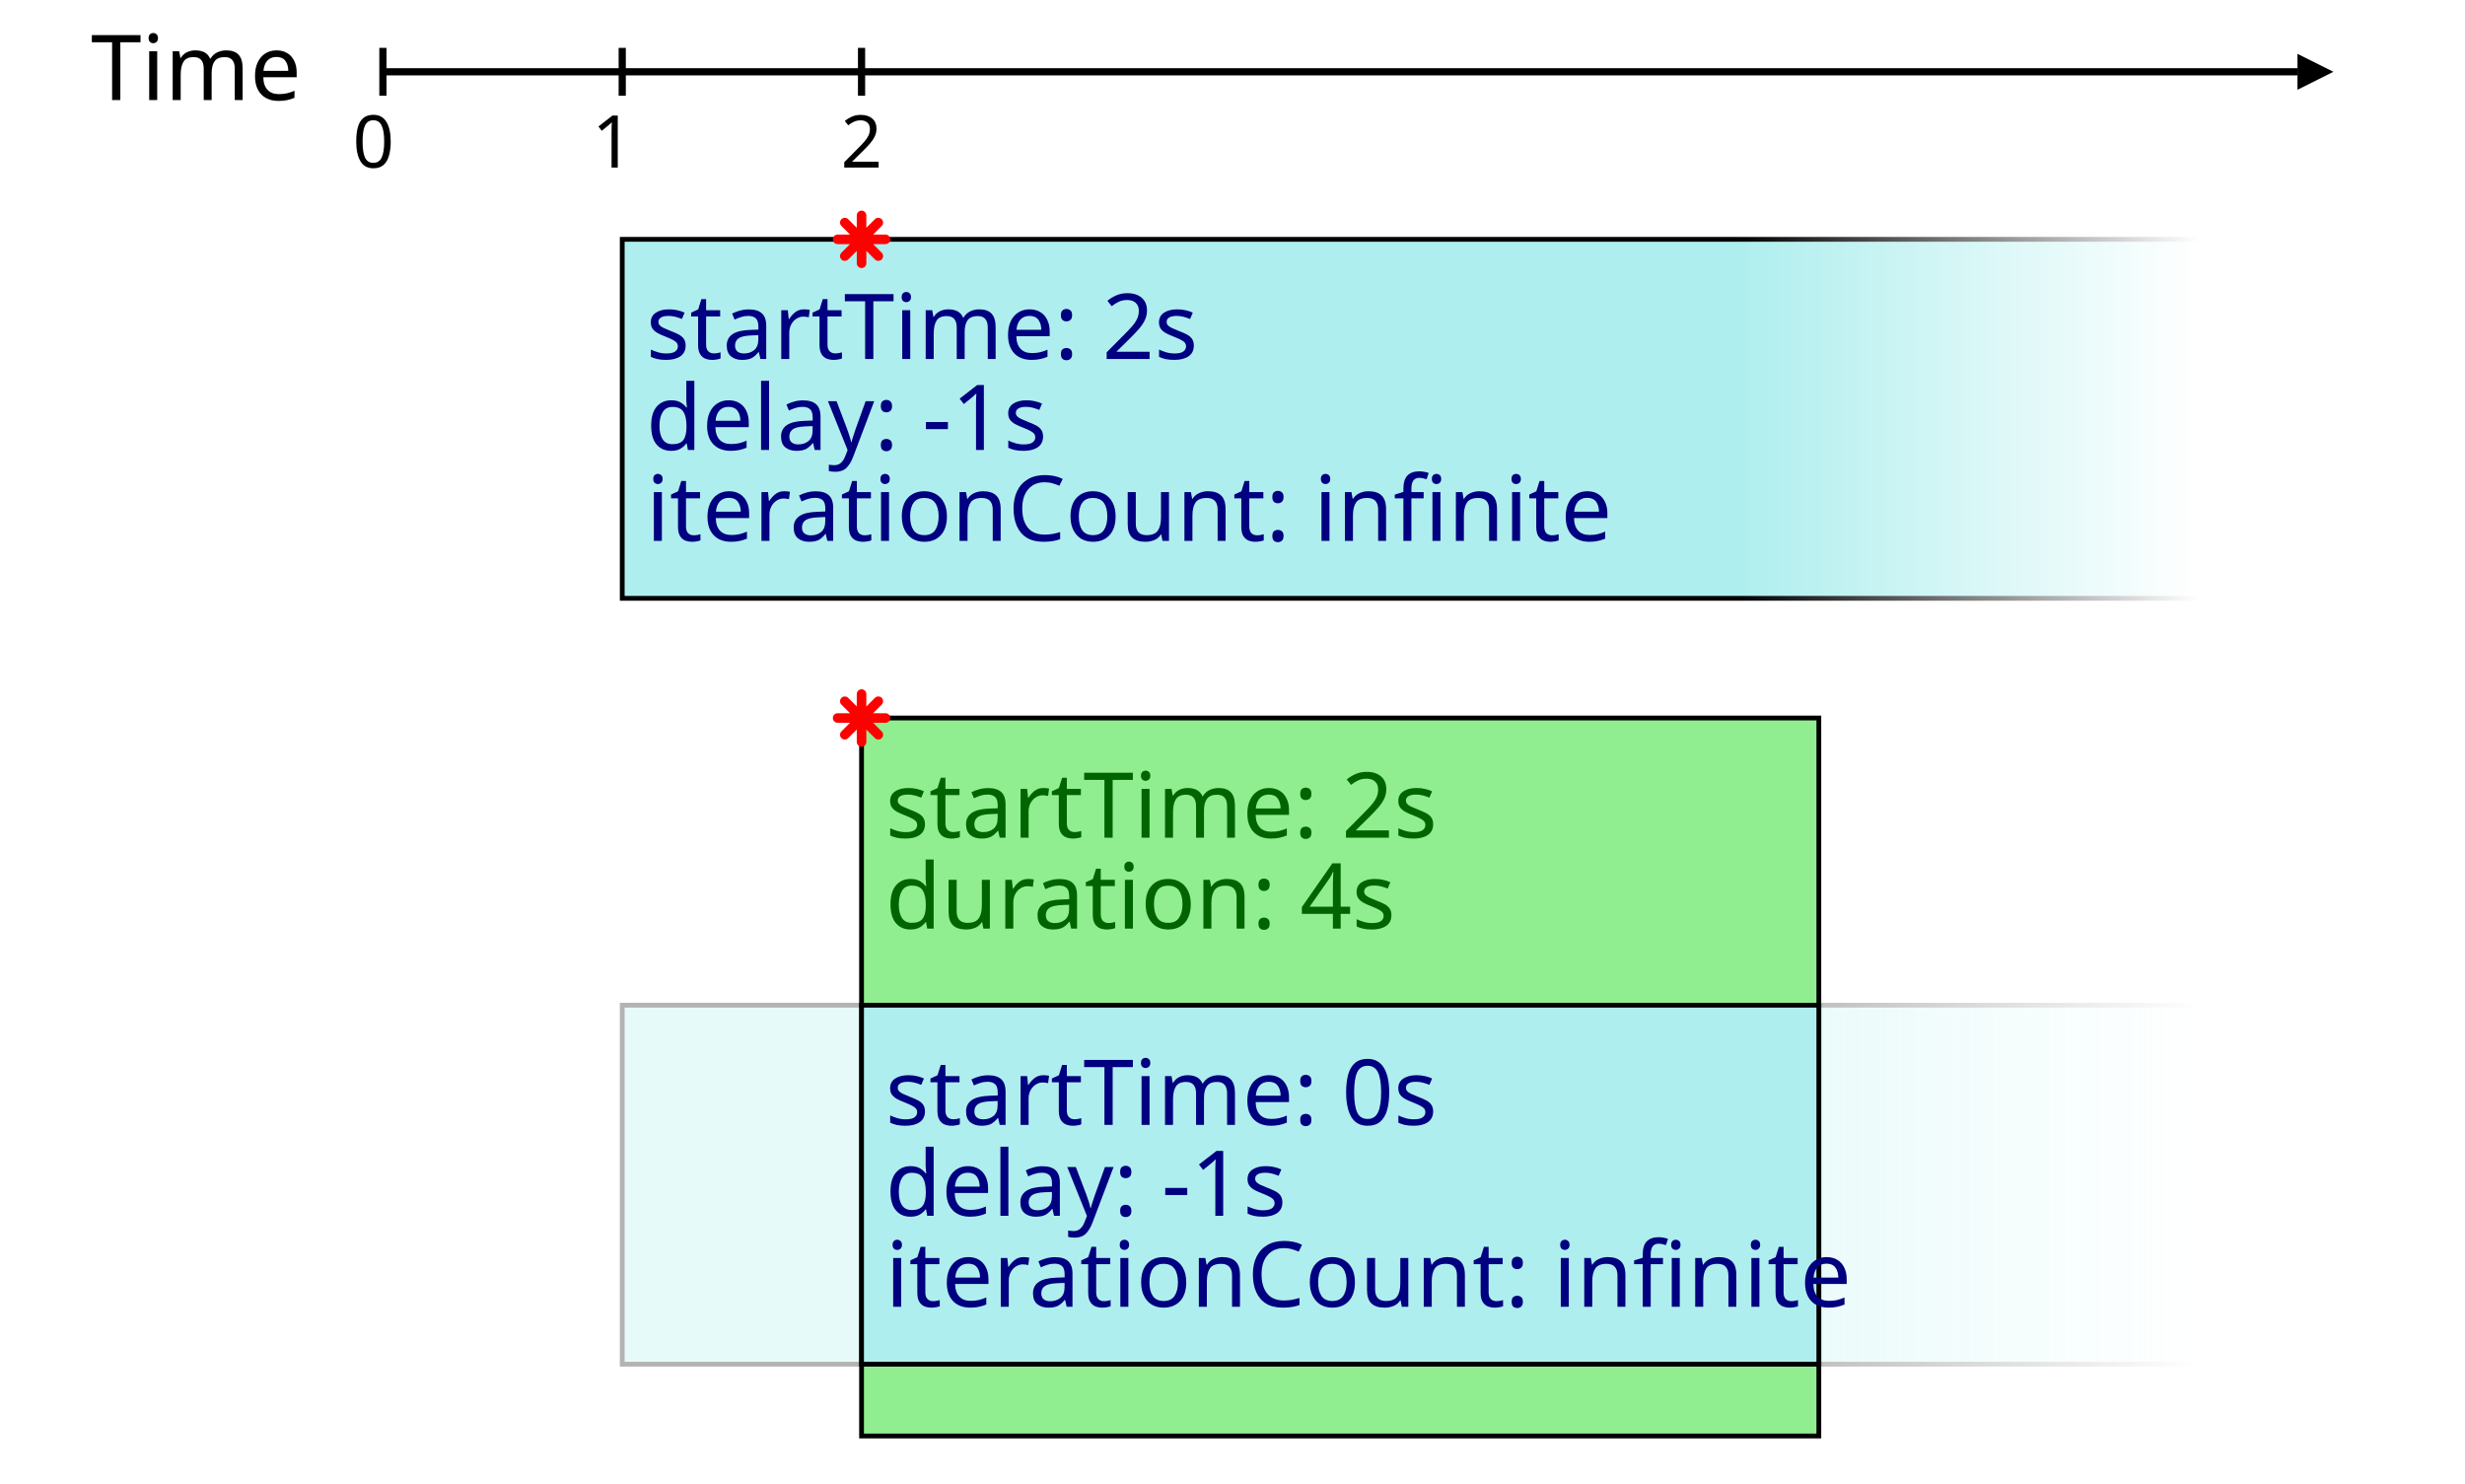
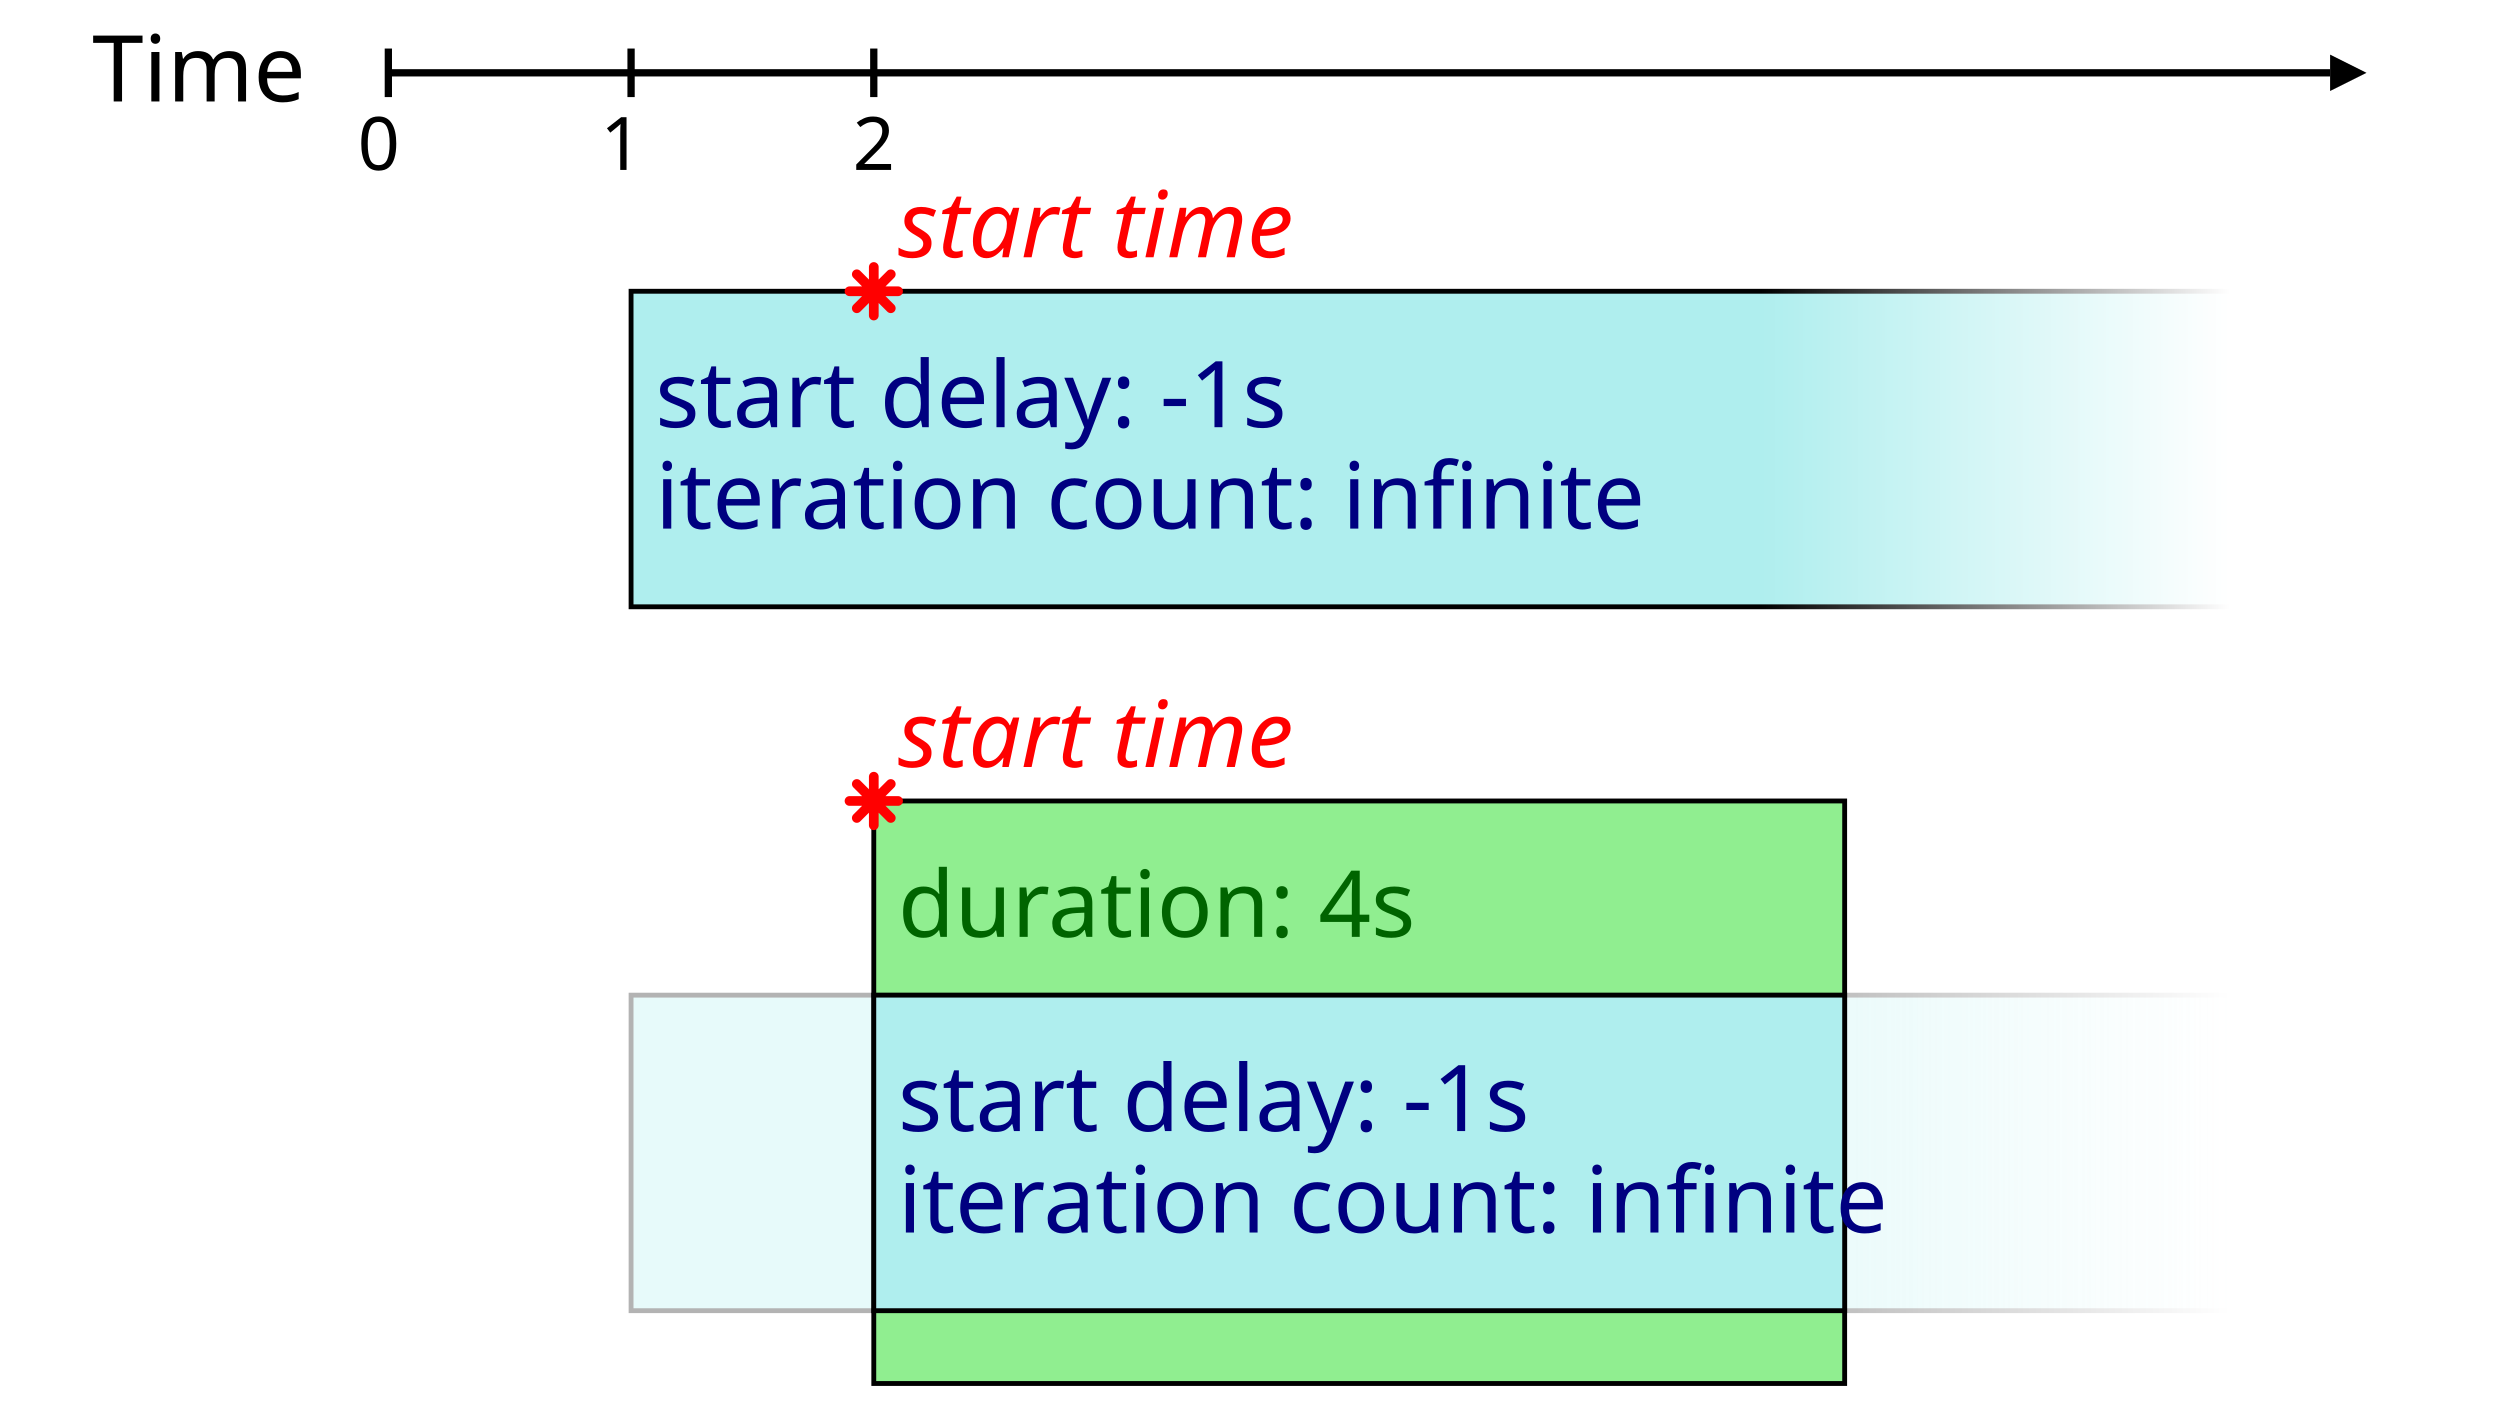
- <svg xmlns="http://www.w3.org/2000/svg" xmlns:xlink="http://www.w3.org/1999/xlink" width="100%" height="100%" viewBox="0 0 515 310">
+ <svg xmlns="http://www.w3.org/2000/svg" xmlns:xlink="http://www.w3.org/1999/xlink" width="100%" height="100%" viewBox="0 0 515 290">
  <defs>
    <style type="text/css">
    svg {
      font-size: 19px;
      font-family: sans-serif;
    }

    .line, .arrowLine {
      stroke: black;
      stroke-width: 1.5;
      fill: none;
    }
    .arrowLine {
      marker-end: url(#arrow);
    }
    .activeSpan  {
      stroke: black;
      fill: paleturquoise;
    }
    .groupSpan  {
      fill: lightgreen;
      stroke: black;
    }
    .tickLabel {
      text-anchor: middle;
      font-size: 0.8em;
    }
    .animParams {
      fill: navy;
    }
    .groupParams {
      fill: darkgreen;
+     }
+     .startTimeLabel {
+       text-anchor: start;
+       font-style: italic;
+       fill: red;
    }
    </style>
    <style type="text/css">
      .blackArrowHead {
        fill: black;
        stroke: none;
      }
    </style>
    <marker id="arrow" viewBox="0 -5 10 10" orient="auto" markerWidth="5" markerHeight="5">
      <path d="M0-5l10 5l-10 5z" class="blackArrowHead" />
    </marker>
    <g id="timeline">
      <text x="1em" y="1.1em">Time</text>
      <g transform="translate(80 15)">
        <path d="M0 0H400" class="arrowLine" />
        <path d="M0 5v-10m50 10v-10m50 10v-10" class="line" />
        <text y="20" class="tickLabel">0
          <tspan x="50">1</tspan>
          <tspan x="100">2</tspan>
        </text>
      </g>
    </g>
    <style type="text/css">
      .startTimeStar {
        stroke: red;
        stroke-linecap: round;
        stroke-width: 2;
        fill: none;
      }
    </style>
    <path d="M-3.5-3.5l7 7M3.5-3.5l-7 7M0-5v10M-5 0h10" class="startTimeStar" id="star" />
    <mask id="fadeout" maskContentUnits="objectBoundingBox">
      <rect x="-0.05" y="-0.05" width="1.1" height="1.1" fill="url(#fadeoutGrad)" />
    </mask>
    <linearGradient id="fadeoutGrad">
      <stop offset="0" stop-color="white" stop-opacity="1" />
      <stop offset="0.65" stop-color="white" stop-opacity="1" />
      <stop offset="0.9" stop-color="white" stop-opacity="0" />
    </linearGradient>
  </defs>
  <use xlink:href="#timeline" />
-   <g transform="translate(130 50)">
-     <rect width="350" height="75" class="activeSpan" mask="url(#fadeout)" />
-     <text x="5" y="25" class="animParams">startTime: 2s
-       <tspan x="5" dy="1em">delay: -1s</tspan>
-       <tspan x="5" dy="1em">iterationCount: infinite</tspan>
+   <g transform="translate(130 60)">
+     <rect width="350" height="65" class="activeSpan" mask="url(#fadeout)" />
+     <text x="5" y="28" class="animParams">start delay: -1s
+       <tspan x="5" dy="1.1em">iteration count: infinite</tspan>
    </text>
+     <text x="55" y="-7" class="startTimeLabel">start time</text>
    <use x="50" xlink:href="#star" />
  </g>
-   <g transform="translate(180 150)">
-     <rect width="200" height="150" class="groupSpan" />
-     <text x="5" y="25" class="groupParams">startTime: 2s
-       <tspan x="5" dy="1em">duration: 4s</tspan>
-     </text>
+   <g transform="translate(180 165)">
+     <rect width="200" height="120" class="groupSpan" />
+     <text x="5" y="28" class="groupParams">duration: 4s</text>
+     <text x="5" y="-7" class="startTimeLabel">start time</text>
    <use xlink:href="#star" />
-     <g transform="translate(0 60)">
-       <rect x="-50" width="350" height="75" class="activeSpan" mask="url(#fadeout)" opacity="0.3" />
-       <rect width="200" height="75" class="activeSpan" />
-       <text x="5" y="25" class="animParams">startTime: 0s
-         <tspan x="5" dy="1em">delay: -1s</tspan>
-         <tspan x="5" dy="1em">iterationCount: infinite</tspan>
+     <g transform="translate(0 40)">
+       <rect x="-50" width="350" height="65" class="activeSpan" mask="url(#fadeout)" opacity="0.3" />
+       <rect width="200" height="65" class="activeSpan" />
+       <text x="5" y="28" class="animParams">start delay: -1s
+         <tspan x="5" dy="1.1em">iteration count: infinite</tspan>
      </text>
    </g>
  </g>
</svg>
